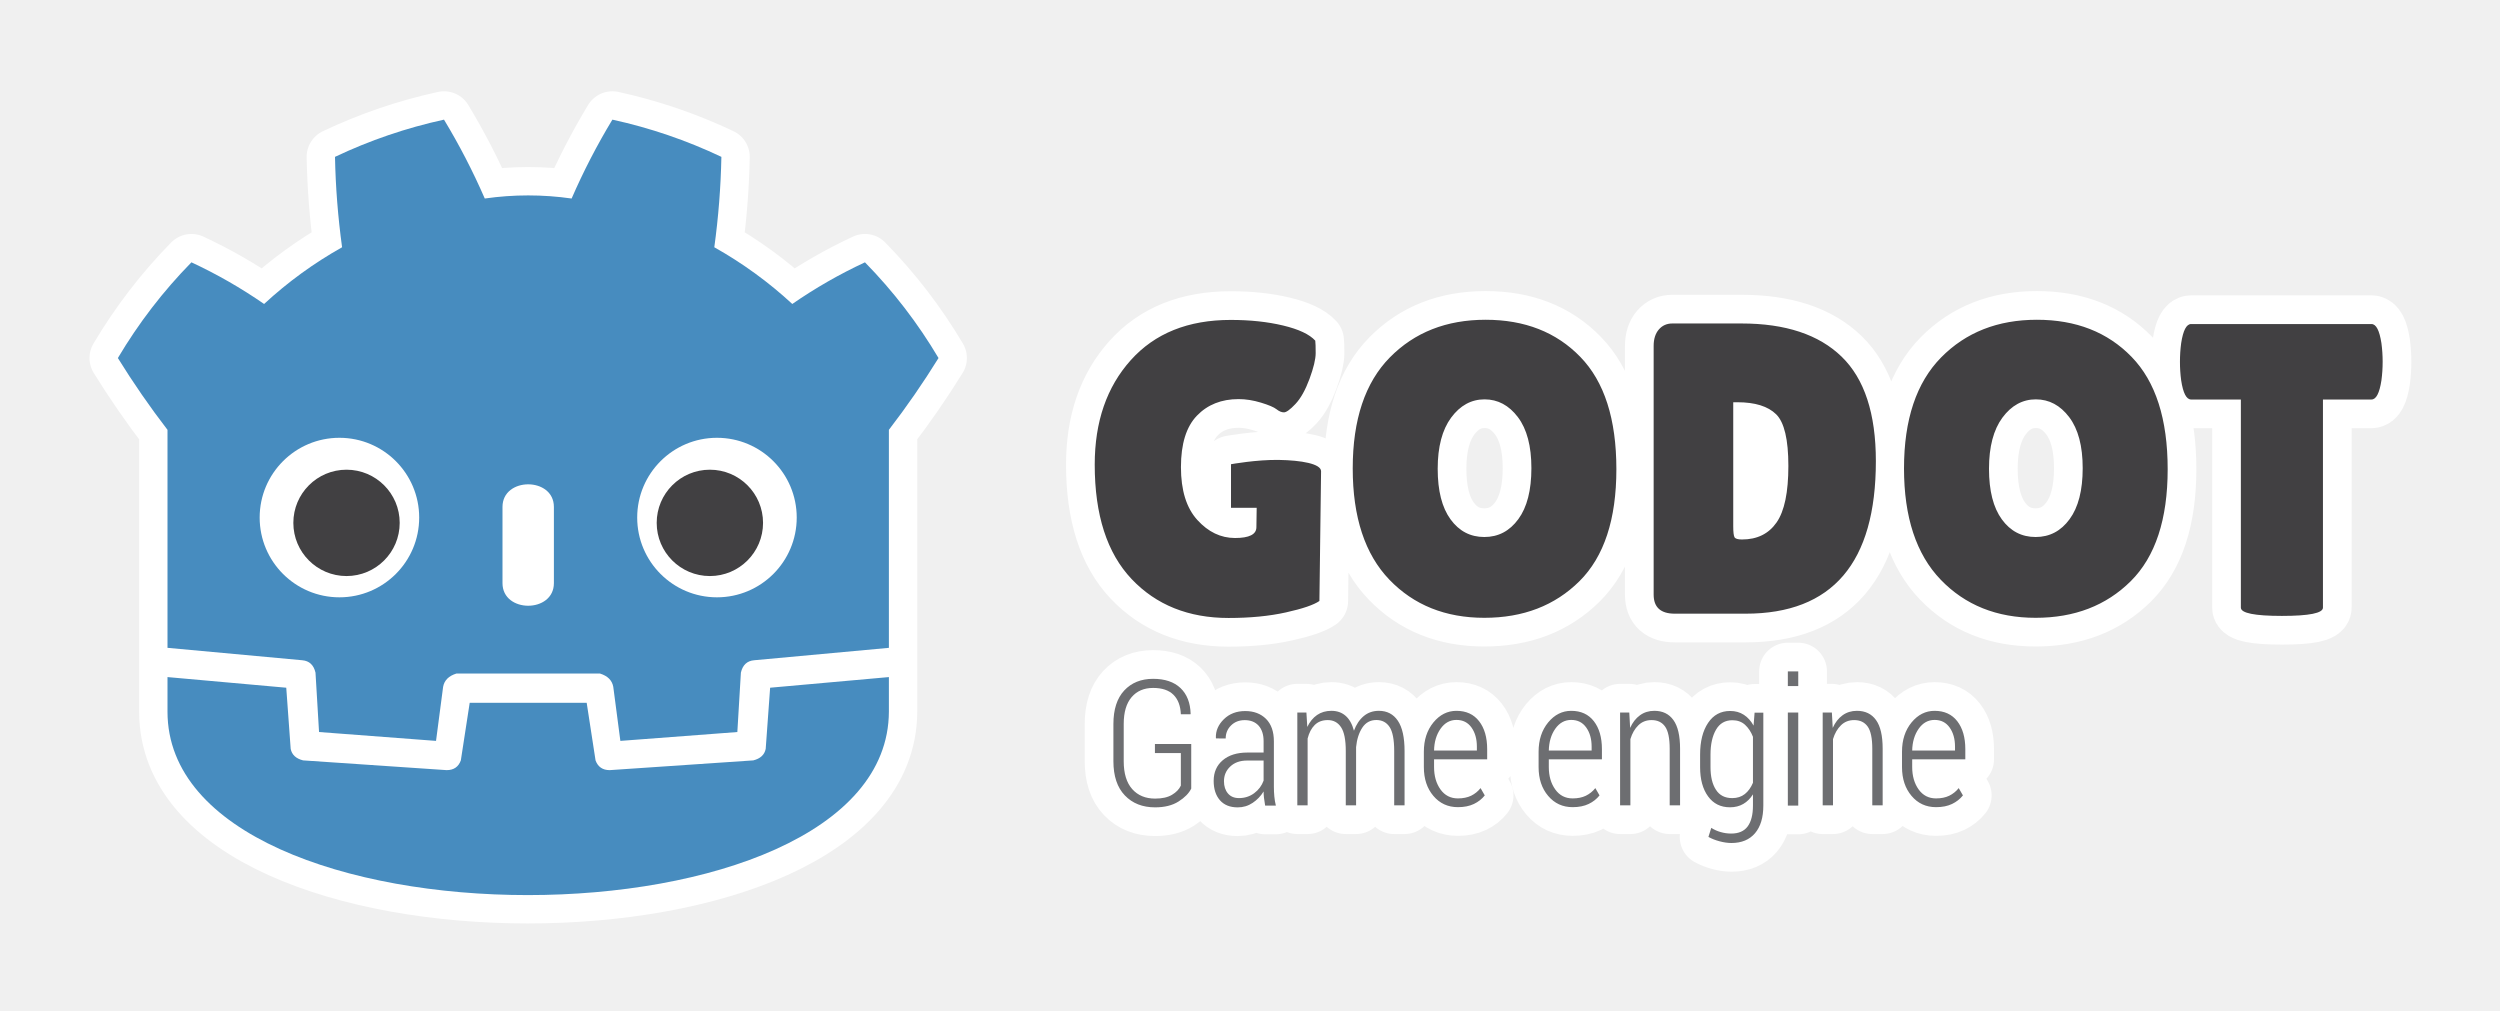
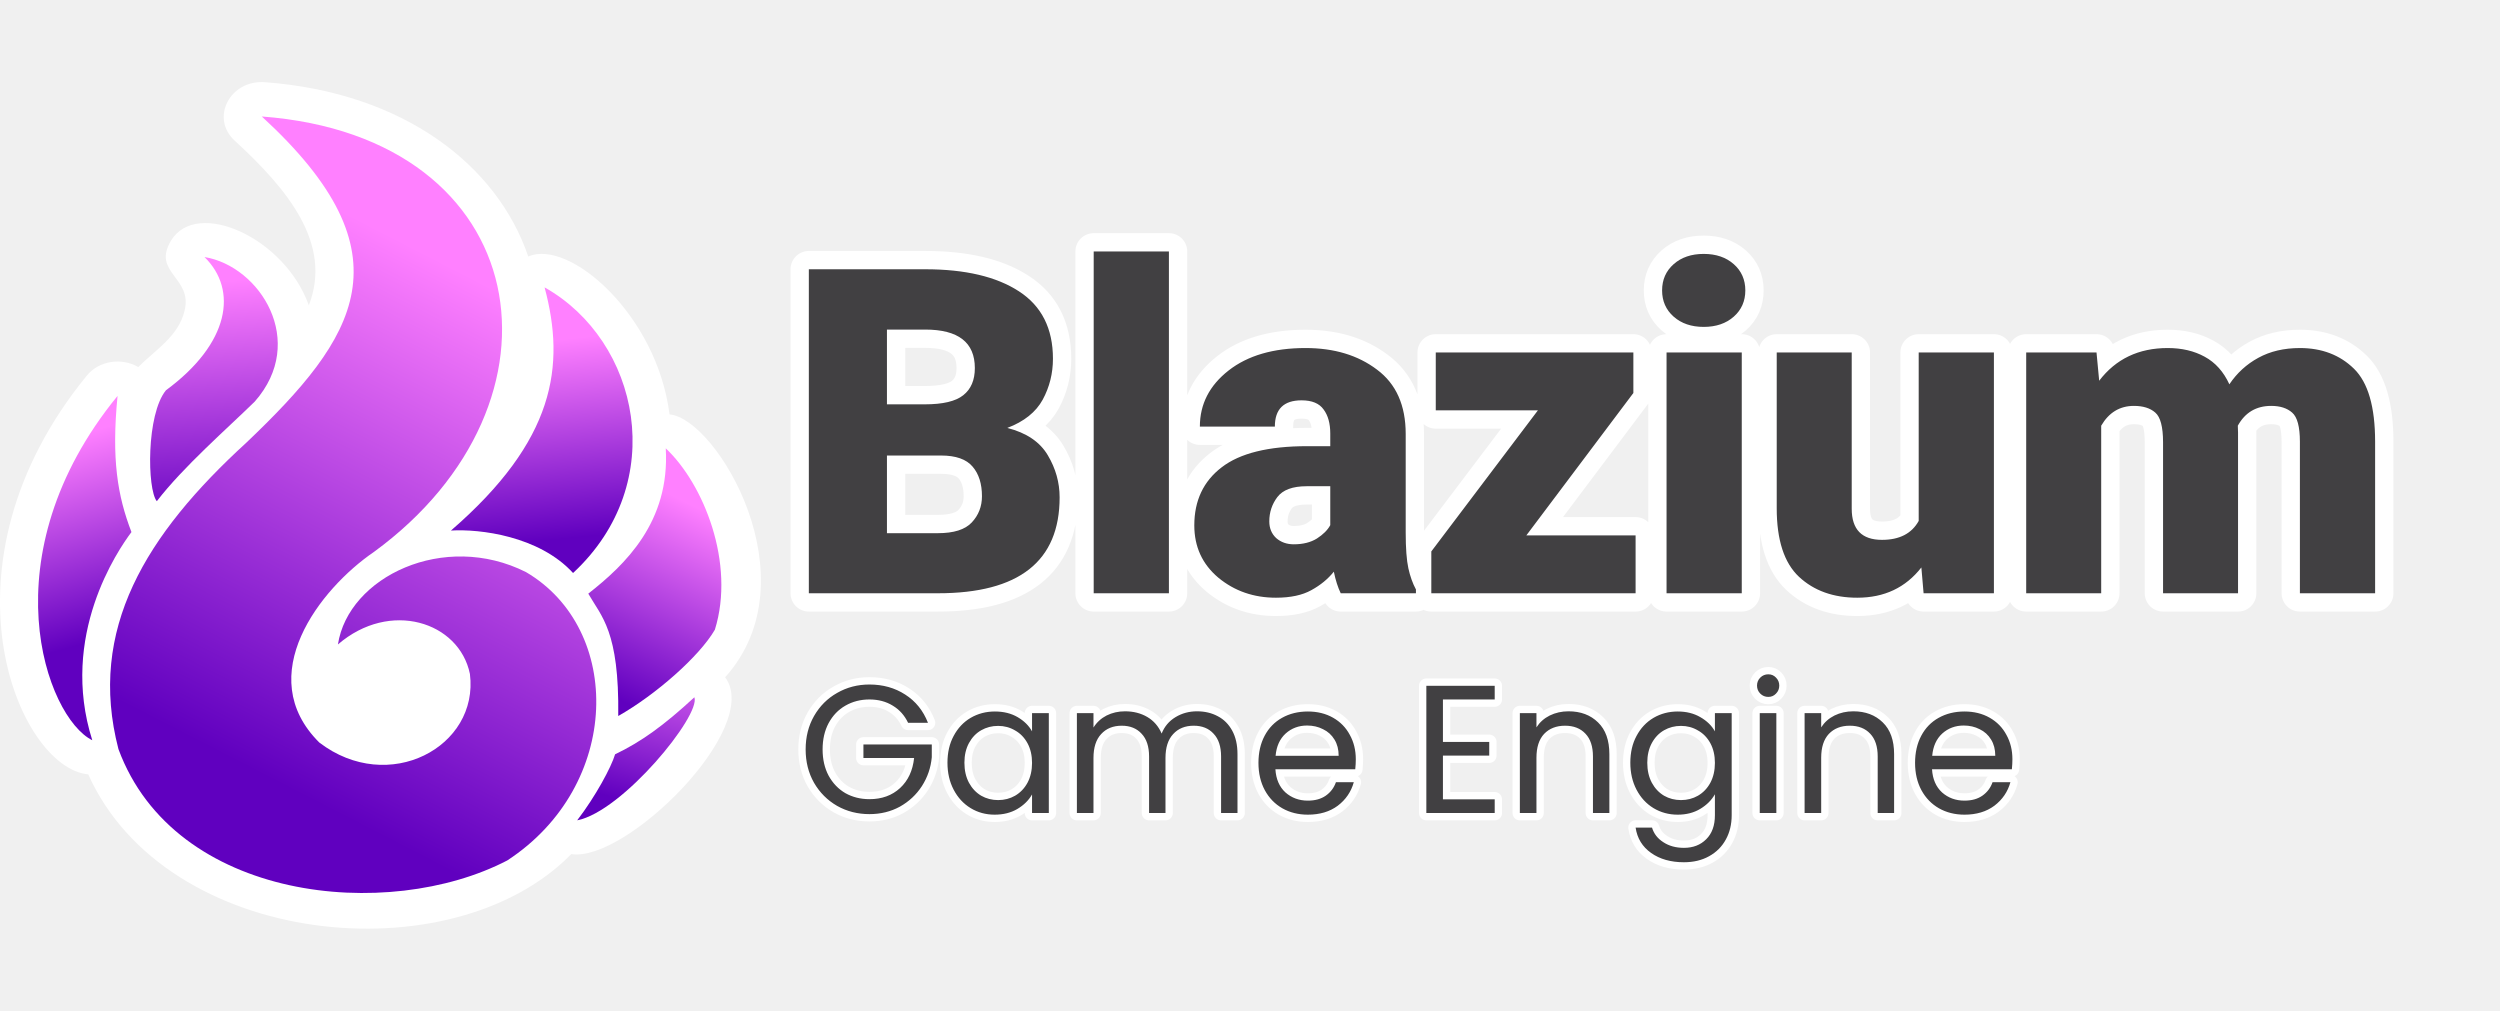
- <svg xmlns="http://www.w3.org/2000/svg" width="1024" height="414">
-   <path stroke="#fff" stroke-linejoin="round" stroke-width="23.5" d="M523.82 188.382c-9.142-.142-19.603 1.764-19.603 1.764v17.842h10.52l-.117 7.953c0 2.946-2.92 4.427-8.747 4.427-5.831 0-10.982-2.47-15.45-7.395-4.48-4.932-6.708-12.141-6.708-21.64 0-9.519 2.176-16.537 6.536-21.065 4.35-4.524 10.05-6.794 17.064-6.794 2.946 0 5.996.476 9.168 1.445 3.174.962 5.293 1.863 6.375 2.707 1.072.867 2.09 1.277 3.056 1.277.96 0 2.513-1.122 4.66-3.392 2.153-2.263 4.082-5.693 5.782-10.267 1.694-4.598 2.543-8.122 2.543-10.621 0-2.48-.054-4.19-.164-5.092-2.379-2.603-6.767-4.666-13.168-6.2-6.39-1.53-13.552-2.289-21.476-2.289-17.438 0-31.073 5.49-40.92 16.47-9.855 10.982-14.773 25.24-14.773 42.79 0 20.607 5.035 36.227 15.103 46.868 10.085 10.64 23.327 15.953 39.743 15.953 8.827 0 16.664-.76 23.51-2.289 6.853-1.523 11.41-3.088 13.676-4.67l.68-53.137c0-3.087-8.149-4.488-17.29-4.645zm84.247-24.804c-5.431 0-9.98 2.496-13.671 7.47-3.672 4.98-5.517 11.969-5.517 20.963 0 9.013 1.754 15.914 5.27 20.722 3.508 4.823 8.117 7.225 13.835 7.225 5.715 0 10.358-2.432 13.924-7.313q5.351-7.293 5.353-20.884c0-9.054-1.846-16.023-5.524-20.89q-5.51-7.292-13.67-7.293m-.083 89.477c-15.9 0-28.868-5.203-38.89-15.61q-15.016-15.624-15.017-45.592c0-19.992 5.063-35.128 15.191-45.435 10.131-10.293 23.209-15.444 39.228-15.444 16.016 0 28.954 5.058 38.795 15.204 9.858 10.126 14.778 25.477 14.778 46.009 0 20.546-5.034 35.828-15.114 45.856-10.08 10.008-23.062 15.012-38.971 15.012m101.95-88.298v50.788c0 2.37.176 3.866.515 4.493.337.624 1.358.937 3.052.937 6.232 0 10.954-2.328 14.181-6.97 3.235-4.636 4.835-12.356 4.835-23.168 0-10.817-1.674-17.865-5-21.139-3.344-3.283-8.64-4.94-15.884-4.94zm-32.599 78.798V141.681c0-2.832.704-5.067 2.126-6.724 1.413-1.632 3.25-2.461 5.521-2.461h28.357c17.994 0 31.664 4.54 40.994 13.597 9.347 9.054 14.02 23.31 14.02 42.784 0 41.66-17.778 62.486-53.326 62.486h-29.03c-5.769 0-8.662-2.597-8.662-7.808m156.544-79.977c-5.432 0-9.994 2.496-13.678 7.47q-5.507 7.471-5.508 20.963c0 9.013 1.758 15.914 5.262 20.722 3.505 4.823 8.119 7.225 13.837 7.225 5.717 0 10.363-2.432 13.924-7.313q5.354-7.293 5.355-20.884c0-9.054-1.843-16.023-5.522-20.89-3.68-4.861-8.23-7.293-13.67-7.293m-.087 89.477q-23.86 0-38.88-15.61-15.03-15.624-15.03-45.592c0-19.992 5.065-35.128 15.191-45.435 10.139-10.293 23.209-15.444 39.233-15.444 16.02 0 28.946 5.058 38.8 15.204 9.85 10.126 14.772 25.477 14.772 46.009 0 20.546-5.037 35.828-15.115 45.856-10.076 10.008-23.07 15.012-38.971 15.012m117.69-4.17c0 2.251-5.597 3.392-16.809 3.392-11.202 0-16.815-1.141-16.815-3.392v-85.248h-20.371c-1.928 0-3.286-2.597-4.077-7.818a56 56 0 0 1-.501-7.636c0-2.592.162-5.146.501-7.636.79-5.205 2.15-7.823 4.077-7.823h73.864c1.924 0 3.277 2.617 4.078 7.823.333 2.49.505 5.043.505 7.636 0 2.608-.172 5.152-.505 7.637-.8 5.22-2.154 7.817-4.078 7.817h-19.87z" />
-   <path fill="#414042" d="M523.82 188.382c-9.142-.142-19.603 1.764-19.603 1.764v17.842h10.52l-.117 7.953c0 2.946-2.92 4.427-8.747 4.427-5.831 0-10.982-2.47-15.45-7.395-4.48-4.932-6.708-12.141-6.708-21.64 0-9.519 2.176-16.537 6.536-21.065 4.35-4.524 10.05-6.794 17.064-6.794 2.946 0 5.996.476 9.168 1.445 3.174.962 5.293 1.863 6.375 2.707 1.072.867 2.09 1.277 3.056 1.277.96 0 2.513-1.122 4.66-3.392 2.153-2.263 4.082-5.693 5.782-10.267 1.694-4.598 2.543-8.122 2.543-10.621 0-2.48-.054-4.19-.164-5.092-2.379-2.603-6.767-4.666-13.168-6.2-6.39-1.53-13.552-2.289-21.476-2.289-17.438 0-31.073 5.49-40.92 16.47-9.855 10.982-14.773 25.24-14.773 42.79 0 20.607 5.035 36.227 15.103 46.868 10.085 10.64 23.327 15.953 39.743 15.953 8.827 0 16.664-.76 23.51-2.289 6.853-1.523 11.41-3.088 13.676-4.67l.68-53.137c0-3.087-8.149-4.488-17.29-4.645m84.247-24.804c-5.431 0-9.98 2.496-13.671 7.47-3.672 4.98-5.517 11.969-5.517 20.963 0 9.013 1.754 15.914 5.27 20.722 3.508 4.823 8.117 7.225 13.835 7.225 5.715 0 10.358-2.432 13.924-7.313q5.351-7.293 5.353-20.884c0-9.054-1.846-16.023-5.524-20.89q-5.51-7.292-13.67-7.293m-.083 89.477c-15.9 0-28.868-5.203-38.89-15.61q-15.016-15.624-15.017-45.592c0-19.992 5.063-35.128 15.191-45.435 10.131-10.293 23.209-15.444 39.228-15.444 16.016 0 28.954 5.058 38.795 15.204 9.858 10.126 14.778 25.477 14.778 46.009 0 20.546-5.034 35.828-15.114 45.856-10.08 10.008-23.062 15.012-38.971 15.012m101.95-88.298v50.788c0 2.37.176 3.866.515 4.493.337.624 1.358.937 3.052.937 6.232 0 10.954-2.328 14.181-6.97 3.235-4.636 4.835-12.356 4.835-23.168 0-10.817-1.674-17.865-5-21.139-3.344-3.283-8.64-4.94-15.884-4.94zm-32.599 78.798V141.681c0-2.832.704-5.067 2.126-6.724 1.413-1.632 3.25-2.461 5.521-2.461h28.357c17.994 0 31.664 4.54 40.994 13.597 9.347 9.054 14.02 23.31 14.02 42.784 0 41.66-17.778 62.486-53.326 62.486h-29.03c-5.769 0-8.662-2.597-8.662-7.808m156.544-79.977c-5.432 0-9.994 2.496-13.678 7.47q-5.507 7.471-5.508 20.963c0 9.013 1.758 15.914 5.262 20.722 3.505 4.823 8.119 7.225 13.837 7.225 5.717 0 10.363-2.432 13.924-7.313q5.354-7.293 5.355-20.884c0-9.054-1.843-16.023-5.522-20.89-3.68-4.861-8.23-7.293-13.67-7.293m-.087 89.477q-23.86 0-38.88-15.61-15.03-15.624-15.03-45.592c0-19.992 5.065-35.128 15.191-45.435 10.139-10.293 23.209-15.444 39.233-15.444 16.02 0 28.946 5.058 38.8 15.204 9.85 10.126 14.772 25.477 14.772 46.009 0 20.546-5.037 35.828-15.115 45.856-10.076 10.008-23.07 15.012-38.971 15.012m117.69-4.17c0 2.251-5.597 3.392-16.809 3.392-11.202 0-16.815-1.141-16.815-3.392v-85.248h-20.371c-1.928 0-3.286-2.597-4.077-7.818a56 56 0 0 1-.501-7.636c0-2.592.162-5.146.501-7.636.79-5.205 2.15-7.823 4.077-7.823h73.864c1.924 0 3.277 2.617 4.078 7.823.333 2.49.505 5.043.505 7.636 0 2.608-.172 5.152-.505 7.637-.8 5.22-2.154 7.817-4.078 7.817h-19.87z" />
-   <path stroke="#fff" stroke-linejoin="round" stroke-width="23.5" d="M487.93 322.997c-.94 1.926-2.664 3.691-5.188 5.289-2.52 1.607-5.722 2.406-9.611 2.406-5.132 0-9.259-1.617-12.394-4.887-3.122-3.243-4.686-7.92-4.686-14.022V296.57c0-5.97 1.473-10.548 4.431-13.743 2.95-3.17 6.903-4.78 11.84-4.78 4.824 0 8.564 1.27 11.212 3.781 2.639 2.519 4.025 6.038 4.146 10.532l-.066.2h-3.94c-.14-3.443-1.14-6.101-3.022-7.979-1.871-1.861-4.655-2.803-8.33-2.803-3.72 0-6.668 1.259-8.823 3.785-2.15 2.518-3.224 6.17-3.224 10.968v15.301q.001 7.462 3.476 11.382c2.316 2.592 5.438 3.892 9.38 3.892 2.876 0 5.19-.51 6.92-1.554 1.738-1.028 2.942-2.285 3.624-3.775V308.45h-10.618v-3.704h14.873zm19.557 3.902c2.336 0 4.416-.661 6.232-2.01 1.82-1.353 3.096-3.063 3.852-5.146v-8.224h-6.756q-4.31 0-6.896 2.442c-1.726 1.617-2.581 3.637-2.581 6.037 0 2.03.534 3.696 1.616 4.981 1.08 1.289 2.59 1.92 4.533 1.92m10.715 3.068a99 99 0 0 1-.48-3.225 22 22 0 0 1-.15-2.562 14.9 14.9 0 0 1-4.483 4.675c-1.836 1.236-3.878 1.848-6.128 1.848-3.147 0-5.567-.975-7.28-2.927-1.702-1.96-2.563-4.6-2.563-7.936 0-3.523 1.237-6.35 3.72-8.448 2.48-2.098 5.85-3.147 10.09-3.147h6.643v-4.672c0-2.686-.686-4.802-2.032-6.331-1.375-1.51-3.264-2.275-5.701-2.275-2.268 0-4.139.722-5.608 2.182-1.463 1.45-2.19 3.224-2.19 5.337l-3.944-.035-.07-.206c-.11-2.866.973-5.4 3.261-7.646 2.279-2.24 5.203-3.352 8.761-3.352 3.517 0 6.347 1.069 8.509 3.2q3.224 3.227 3.226 9.21v18.645c0 1.358.064 2.677.183 3.936a25 25 0 0 0 .627 3.729zm16.905-38.108.36 5.9c1-2.112 2.339-3.739 3.998-4.896q2.498-1.711 5.874-1.711c2.296 0 4.232.668 5.794 2.02 1.562 1.347 2.714 3.387 3.446 6.127.938-2.529 2.264-4.528 3.986-5.975 1.722-1.45 3.812-2.172 6.23-2.172 3.335 0 5.923 1.35 7.755 4.05 1.841 2.705 2.759 6.856 2.759 12.464v22.207h-4.246v-22.28c0-4.663-.645-7.946-1.9-9.834-1.261-1.89-3.071-2.842-5.41-2.842-2.462 0-4.384 1.04-5.767 3.152-1.375 2.112-2.223 4.754-2.531 7.945v23.86h-4.224v-22.258c0-4.554-.639-7.812-1.945-9.759-1.299-1.946-3.107-2.912-5.427-2.912-2.218 0-4.013.677-5.358 2.02-1.353 1.349-2.315 3.195-2.899 5.538v27.369h-4.22v-38.014zm61.457 3.021q-3.966 0-6.517 3.613c-1.705 2.415-2.585 5.392-2.656 8.938h17.537v-1.626c0-3.137-.736-5.75-2.21-7.822-1.482-2.075-3.53-3.103-6.154-3.103m.598 35.735c-4.099 0-7.451-1.543-10.055-4.621q-3.895-4.61-3.896-11.793v-6.313c0-4.798 1.303-8.798 3.912-11.979 2.616-3.167 5.758-4.75 9.441-4.75 3.983 0 7.068 1.413 9.27 4.246q3.313 4.257 3.312 11.434v4.171H587.39v3.162c0 3.68.882 6.744 2.635 9.19 1.757 2.45 4.144 3.666 7.136 3.666 2.077 0 3.888-.367 5.396-1.089a11.1 11.1 0 0 0 3.877-3.132l1.728 2.99c-1.148 1.456-2.634 2.633-4.45 3.505-1.811.868-4 1.312-6.551 1.312m46.411-35.734q-3.976 0-6.528 3.613-2.54 3.62-2.652 8.938h17.54v-1.626c0-3.137-.733-5.75-2.216-7.822-1.475-2.075-3.52-3.103-6.144-3.103m.593 35.735c-4.1 0-7.446-1.543-10.045-4.621q-3.91-4.61-3.91-11.793v-6.313c0-4.798 1.309-8.798 3.913-11.979 2.623-3.167 5.766-4.75 9.45-4.75 3.975 0 7.072 1.413 9.27 4.246 2.2 2.837 3.304 6.65 3.304 11.434v4.171h-21.755v3.162q0 5.52 2.647 9.19c1.747 2.45 4.124 3.666 7.125 3.666 2.087 0 3.888-.367 5.392-1.089a11.2 11.2 0 0 0 3.894-3.132l1.717 2.99c-1.15 1.456-2.633 2.633-4.451 3.505-1.81.868-3.997 1.312-6.55 1.312m23.189-38.755.345 6.284c1.014-2.23 2.353-3.962 4.034-5.166 1.667-1.21 3.63-1.824 5.887-1.824 3.396 0 5.998 1.256 7.804 3.78 1.826 2.518 2.73 6.434 2.73 11.749v23.191h-4.249V306.72c0-4.343-.636-7.377-1.9-9.137-1.258-1.76-3.107-2.636-5.513-2.636-2.158 0-3.968.701-5.419 2.126-1.457 1.412-2.543 3.294-3.267 5.666v27.134h-4.219V291.86zm33.27 22.395c0 3.858.73 6.926 2.213 9.208 1.465 2.304 3.695 3.443 6.671 3.443 2.04 0 3.757-.544 5.167-1.657 1.405-1.113 2.514-2.662 3.336-4.627V301.79c-.79-2.025-1.874-3.66-3.244-4.92-1.368-1.24-3.102-1.863-5.186-1.863-2.97 0-5.216 1.294-6.708 3.891-1.502 2.603-2.25 5.995-2.25 10.161zm-4.262-5.195c0-5.386 1.088-9.714 3.274-12.975 2.169-3.245 5.187-4.871 9.03-4.871 2.134 0 4.007.52 5.607 1.564 1.603 1.024 2.928 2.523 3.992 4.43l.412-5.287h3.581v38.048c0 4.871-1.13 8.646-3.4 11.317-2.271 2.66-5.499 4.009-9.666 4.009-1.5 0-3.11-.235-4.832-.691-1.724-.456-3.252-1.054-4.59-1.805l1.168-3.704a14.1 14.1 0 0 0 3.831 1.716 15.2 15.2 0 0 0 4.352.616q4.536-.001 6.71-2.905c1.452-1.961 2.18-4.798 2.18-8.553v-4.597c-1.079 1.71-2.402 3.024-3.97 3.93-1.563.912-3.39 1.368-5.448 1.368-3.818 0-6.814-1.496-8.976-4.486-2.167-2.983-3.255-6.965-3.255-11.93zm40.2 20.916h-4.266V291.86h4.266zm0-48.968h-4.266v-6.005h4.266zm13.774 10.852.346 6.284c1.016-2.23 2.35-3.962 4.027-5.166 1.677-1.21 3.643-1.824 5.89-1.824 3.397 0 6.01 1.256 7.82 3.78 1.821 2.518 2.717 6.434 2.717 11.749v23.191h-4.248V306.72c0-4.343-.635-7.377-1.897-9.137-1.268-1.76-3.103-2.636-5.517-2.636-2.157 0-3.962.701-5.412 2.126-1.455 1.412-2.545 3.294-3.266 5.666v27.134h-4.224V291.86zm42.074 3.021q-3.978 0-6.518 3.613-2.547 3.62-2.66 8.938h17.54v-1.626c0-3.137-.731-5.75-2.21-7.822-1.476-2.075-3.525-3.103-6.152-3.103m.602 35.735c-4.11 0-7.456-1.543-10.048-4.621q-3.903-4.61-3.903-11.793v-6.313c0-4.798 1.302-8.798 3.91-11.979q3.924-4.75 9.439-4.75c3.978 0 7.077 1.413 9.283 4.246 2.197 2.837 3.3 6.65 3.3 11.434v4.171h-21.76v3.162c0 3.68.887 6.744 2.642 9.19 1.754 2.45 4.133 3.666 7.137 3.666 2.08 0 3.88-.367 5.382-1.089a11.16 11.16 0 0 0 3.897-3.132l1.725 2.99c-1.156 1.456-2.64 2.633-4.454 3.505-1.81.868-3.998 1.312-6.55 1.312" />
-   <path fill="#6d6e71" d="M487.93 322.997c-.94 1.926-2.664 3.691-5.188 5.289-2.52 1.607-5.722 2.406-9.611 2.406-5.132 0-9.259-1.617-12.394-4.887-3.122-3.243-4.686-7.92-4.686-14.022V296.57c0-5.97 1.473-10.548 4.431-13.743 2.95-3.17 6.903-4.78 11.84-4.78 4.824 0 8.564 1.27 11.212 3.781 2.639 2.519 4.025 6.038 4.146 10.532l-.066.2h-3.94c-.14-3.443-1.14-6.101-3.022-7.979-1.871-1.861-4.655-2.803-8.33-2.803-3.72 0-6.668 1.259-8.823 3.785-2.15 2.518-3.224 6.17-3.224 10.968v15.301q.001 7.462 3.476 11.382c2.316 2.592 5.438 3.892 9.38 3.892 2.876 0 5.19-.51 6.92-1.554 1.738-1.028 2.942-2.285 3.624-3.775V308.45h-10.618v-3.704h14.873zm19.557 3.902c2.336 0 4.416-.661 6.232-2.01 1.82-1.353 3.096-3.063 3.852-5.146v-8.224h-6.756q-4.31 0-6.896 2.442c-1.726 1.617-2.581 3.637-2.581 6.037 0 2.03.534 3.696 1.616 4.981 1.08 1.289 2.59 1.92 4.533 1.92m10.715 3.068a99 99 0 0 1-.48-3.225 22 22 0 0 1-.15-2.562 14.9 14.9 0 0 1-4.483 4.675c-1.836 1.236-3.878 1.848-6.128 1.848-3.147 0-5.567-.975-7.28-2.927-1.702-1.96-2.563-4.6-2.563-7.936 0-3.523 1.237-6.35 3.72-8.448 2.48-2.098 5.85-3.147 10.09-3.147h6.643v-4.672c0-2.686-.686-4.802-2.032-6.331-1.375-1.51-3.264-2.275-5.701-2.275-2.268 0-4.139.722-5.608 2.182-1.463 1.45-2.19 3.224-2.19 5.337l-3.944-.035-.07-.206c-.11-2.866.973-5.4 3.261-7.646 2.279-2.24 5.203-3.352 8.761-3.352 3.517 0 6.347 1.069 8.509 3.2q3.224 3.227 3.226 9.21v18.645c0 1.358.064 2.677.183 3.936a25 25 0 0 0 .627 3.729zm16.905-38.108.36 5.9c1-2.112 2.339-3.739 3.998-4.896q2.498-1.711 5.874-1.711c2.296 0 4.232.668 5.794 2.02 1.562 1.347 2.714 3.387 3.446 6.127.938-2.529 2.264-4.528 3.986-5.975 1.722-1.45 3.812-2.172 6.23-2.172 3.335 0 5.923 1.35 7.755 4.05 1.841 2.705 2.759 6.856 2.759 12.464v22.207h-4.246v-22.28c0-4.663-.645-7.946-1.9-9.834-1.261-1.89-3.071-2.842-5.41-2.842-2.462 0-4.384 1.04-5.767 3.152-1.375 2.112-2.223 4.754-2.531 7.945v23.86h-4.224v-22.258c0-4.554-.639-7.812-1.945-9.759-1.299-1.946-3.107-2.912-5.427-2.912-2.218 0-4.013.677-5.358 2.02-1.353 1.349-2.315 3.195-2.899 5.538v27.369h-4.22v-38.014zm61.457 3.021q-3.966 0-6.517 3.613c-1.705 2.415-2.585 5.392-2.656 8.938h17.537v-1.626c0-3.137-.736-5.75-2.21-7.822-1.482-2.075-3.53-3.103-6.154-3.103m.598 35.735c-4.099 0-7.451-1.543-10.055-4.621q-3.895-4.61-3.896-11.793v-6.313c0-4.798 1.303-8.798 3.912-11.979 2.616-3.167 5.758-4.75 9.441-4.75 3.983 0 7.068 1.413 9.27 4.246q3.313 4.257 3.312 11.434v4.171H587.39v3.162c0 3.68.882 6.744 2.635 9.19 1.757 2.45 4.144 3.666 7.136 3.666 2.077 0 3.888-.367 5.396-1.089a11.1 11.1 0 0 0 3.877-3.132l1.728 2.99c-1.148 1.456-2.634 2.633-4.45 3.505-1.811.868-4 1.312-6.551 1.312m46.411-35.734q-3.976 0-6.528 3.613-2.54 3.62-2.652 8.938h17.54v-1.626c0-3.137-.733-5.75-2.216-7.822-1.475-2.075-3.52-3.103-6.144-3.103m.593 35.735c-4.1 0-7.446-1.543-10.045-4.621q-3.91-4.61-3.91-11.793v-6.313c0-4.798 1.309-8.798 3.913-11.979 2.623-3.167 5.766-4.75 9.45-4.75 3.975 0 7.072 1.413 9.27 4.246 2.2 2.837 3.304 6.65 3.304 11.434v4.171h-21.755v3.162q0 5.52 2.647 9.19c1.747 2.45 4.124 3.666 7.125 3.666 2.087 0 3.888-.367 5.392-1.089a11.2 11.2 0 0 0 3.894-3.132l1.717 2.99c-1.15 1.456-2.633 2.633-4.451 3.505-1.81.868-3.997 1.312-6.55 1.312m23.189-38.755.345 6.284c1.014-2.23 2.353-3.962 4.034-5.166 1.667-1.21 3.63-1.824 5.887-1.824 3.396 0 5.998 1.256 7.804 3.78 1.826 2.518 2.73 6.434 2.73 11.749v23.191h-4.249V306.72c0-4.343-.636-7.377-1.9-9.137-1.258-1.76-3.107-2.636-5.513-2.636-2.158 0-3.968.701-5.419 2.126-1.457 1.412-2.543 3.294-3.267 5.666v27.134h-4.219V291.86zm33.27 22.395c0 3.858.73 6.926 2.213 9.208 1.465 2.304 3.695 3.443 6.671 3.443 2.04 0 3.757-.544 5.167-1.657 1.405-1.113 2.514-2.662 3.336-4.627V301.79c-.79-2.025-1.874-3.66-3.244-4.92-1.368-1.24-3.102-1.863-5.186-1.863-2.97 0-5.216 1.294-6.708 3.891-1.502 2.603-2.25 5.995-2.25 10.161zm-4.262-5.195c0-5.386 1.088-9.714 3.274-12.975 2.169-3.245 5.187-4.871 9.03-4.871 2.134 0 4.007.52 5.607 1.564 1.603 1.024 2.928 2.523 3.992 4.43l.412-5.287h3.581v38.048c0 4.871-1.13 8.646-3.4 11.317-2.271 2.66-5.499 4.009-9.666 4.009-1.5 0-3.11-.235-4.832-.691-1.724-.456-3.252-1.054-4.59-1.805l1.168-3.704a14.1 14.1 0 0 0 3.831 1.716 15.2 15.2 0 0 0 4.352.616q4.536-.001 6.71-2.905c1.452-1.961 2.18-4.798 2.18-8.553v-4.597c-1.079 1.71-2.402 3.024-3.97 3.93-1.563.912-3.39 1.368-5.448 1.368-3.818 0-6.814-1.496-8.976-4.486-2.167-2.983-3.255-6.965-3.255-11.93zm40.2 20.916h-4.266V291.86h4.266zm0-48.968h-4.266v-6.005h4.266zm13.774 10.852.346 6.284c1.016-2.23 2.35-3.962 4.027-5.166 1.677-1.21 3.643-1.824 5.89-1.824 3.397 0 6.01 1.256 7.82 3.78 1.821 2.518 2.717 6.434 2.717 11.749v23.191h-4.248V306.72c0-4.343-.635-7.377-1.897-9.137-1.268-1.76-3.103-2.636-5.517-2.636-2.157 0-3.962.701-5.412 2.126-1.455 1.412-2.545 3.294-3.266 5.666v27.134h-4.224V291.86zm42.074 3.021q-3.978 0-6.518 3.613-2.547 3.62-2.66 8.938h17.54v-1.626c0-3.137-.731-5.75-2.21-7.822-1.476-2.075-3.525-3.103-6.152-3.103m.602 35.735c-4.11 0-7.456-1.543-10.048-4.621q-3.903-4.61-3.903-11.793v-6.313c0-4.798 1.302-8.798 3.91-11.979q3.924-4.75 9.439-4.75c3.978 0 7.077 1.413 9.283 4.246 2.197 2.837 3.3 6.65 3.3 11.434v4.171h-21.76v3.162c0 3.68.887 6.744 2.642 9.19 1.754 2.45 4.133 3.666 7.137 3.666 2.08 0 3.88-.367 5.382-1.089a11.16 11.16 0 0 0 3.897-3.132l1.725 2.99c-1.156 1.456-2.64 2.633-4.454 3.505-1.81.868-3.998 1.312-6.55 1.312" />
-   <g fill="#fff" transform="translate(30.492 21.054)scale(.363)">
-     <path d="M105 673v33q407 354 814 0v-33z" />
-     <path fill="none" stroke="#fff" stroke-linejoin="round" stroke-width="64" d="M105 745c0 276 813 276 814 0V427q30-39 56-81-35-59-83-108-43 20-82 47-40-37-88-64 7-51 8-102-59-28-123-42-26 43-46 89-49-7-98 0-20-46-46-89-64 14-123 42 1 51 8 102-48 27-88 64-39-27-82-47-48 49-83 108 26 42 56 81v318z" />
-     <path fill="#478cbf" d="m105 673 152 14q12 1 15 14l4 67 132 10 8-61q2-11 15-15h162q13 4 15 15l8 61 132-10 4-67q3-13 15-14l152-14V427q30-39 56-81-35-59-83-108-43 20-82 47-40-37-88-64 7-51 8-102-59-28-123-42-26 43-46 89-49-7-98 0-20-46-46-89-64 14-123 42 1 51 8 102-48 27-88 64-39-27-82-47-48 49-83 108 26 42 56 81zm0 33v39c0 276 813 276 814 0v-39l-134 12-5 69q-2 10-14 13l-162 11q-12 0-16-11l-10-65H446l-10 65q-4 11-16 11l-162-11q-12-3-14-13l-5-69z" />
-     <path d="M483 600c0 34 58 34 58 0v-86c0-34-58-34-58 0z" />
-     <circle cx="725" cy="526" r="90" />
-     <circle cx="299" cy="526" r="90" />
-   </g>
-   <g fill="#414042" transform="translate(30.492 21.054)scale(.363)">
-     <circle cx="307" cy="532" r="60" />
-     <circle cx="717" cy="532" r="60" />
+ <svg xmlns="http://www.w3.org/2000/svg" xmlns:xlink="http://www.w3.org/1999/xlink" xml:space="preserve" width="1024" height="414">
+   <defs>
+     <linearGradient xlink:href="#a" id="b" x1="345.488" x2="326.393" y1="537.545" y2="278.277" gradientTransform="translate(25.645)" gradientUnits="userSpaceOnUse" />
+     <linearGradient id="a">
+       <stop offset="0" stop-color="#6000bf" />
+       <stop offset="1" stop-color="#ff80ff" />
+     </linearGradient>
+     <linearGradient xlink:href="#a" id="c" x1="628.385" x2="605.516" y1="554.552" y2="345.675" gradientTransform="translate(25.645)" gradientUnits="userSpaceOnUse" />
+     <linearGradient xlink:href="#a" id="d" x1="711.173" x2="813.123" y1="702.796" y2="513.799" gradientTransform="translate(25.645)" gradientUnits="userSpaceOnUse" />
+     <linearGradient xlink:href="#a" id="e" x1="263.133" x2="199.507" y1="648.504" y2="445.445" gradientTransform="translate(25.645)" gradientUnits="userSpaceOnUse" />
+     <linearGradient xlink:href="#a" id="f" x1="760.851" x2="818.785" y1="829.706" y2="638.514" gradientTransform="translate(25.645)" gradientUnits="userSpaceOnUse" />
+     <linearGradient xlink:href="#a" id="g" x1="447.231" x2="722.686" y1="825.105" y2="341.161" gradientTransform="translate(25.645)" gradientUnits="userSpaceOnUse" />
+   </defs>
+   <path fill="#414042" stroke="#fff" stroke-linecap="round" stroke-linejoin="round" stroke-width="15" d="M 434.022,203.716 Q 434.022,243 384.165,243 H 331.3 V 110.291 h 47.67 q 24.518,0 38.372,9.024 13.945,9.023 13.945,27.617 0,9.024 -4.192,16.771 -4.193,7.656 -14.493,11.576 11.758,3.007 16.589,11.21 4.83,8.112 4.83,17.227 z m -70.73,-68.724 v 30.625 h 15.495 q 11.12,0 15.769,-3.737 4.74,-3.737 4.74,-11.12 0,-15.768 -20.326,-15.768 z m 38.92,68.268 q 0,-7.656 -3.828,-12.122 -3.828,-4.557 -12.943,-4.557 h -22.149 v 31.81 h 20.873 q 9.753,0 13.854,-4.375 4.193,-4.467 4.193,-10.756 M 478.785,103 V 243 H 447.978 V 103 Z m 70.375,140 q -1.732,-3.555 -2.826,-8.841 -3.554,4.466 -9.205,7.565 -5.56,3.099 -14.492,3.099 -13.672,0 -23.607,-8.203 -9.844,-8.295 -9.844,-21.42 0,-15.22 11.21,-23.789 11.212,-8.659 35.001,-8.659 h 9.48 v -5.195 q 0,-6.198 -2.735,-9.844 -2.643,-3.737 -9.024,-3.737 -10.937,0 -10.937,10.756 h -30.716 q 0,-13.763 11.757,-22.97 11.758,-9.205 31.537,-9.205 17.591,0 29.258,8.841 11.758,8.75 11.758,26.341 v 40.378 q 0,9.662 1.093,14.675 1.094,4.922 3.1,8.659 V 243 Z m -19.232,-20.052 q 5.651,0 9.48,-2.37 3.828,-2.46 5.468,-5.469 v -15.95 h -9.661 q -8.66,0 -12.032,4.466 -3.28,4.375 -3.28,9.935 0,4.193 2.825,6.836 2.916,2.552 7.2,2.552 m 58.162,-54.87 V 144.38 h 80.937 v 16.589 l -43.84,58.333 h 44.752 V 243 h -83.672 v -17.135 l 43.659,-57.787 z m 92.706,-49.128 q 0,-6.562 4.74,-10.755 4.739,-4.193 12.304,-4.193 7.565,0 12.305,4.193 4.74,4.193 4.74,10.755 0,6.563 -4.74,10.756 -4.74,4.192 -12.305,4.192 -7.565,0 -12.305,-4.192 -4.74,-4.192 -4.74,-10.756 z m 32.63,25.43 V 243 h -30.807 v -98.62 z m 74.477,98.62 -0.912,-10.573 q -9.661,12.396 -26.25,12.396 -14.674,0 -23.88,-8.568 -9.115,-8.568 -9.115,-28.073 V 144.38 h 30.717 v 63.985 q 0,12.76 12.395,12.76 10.756,0 15.04,-7.747 V 144.38 h 30.807 V 243 Z m 86.143,-76.745 q -8.659,0 -13.398,8.112 V 243 H 829.93 v -98.62 h 28.803 l 1.093,11.576 q 10.209,-13.399 28.073,-13.399 8.66,0 15.13,3.555 6.563,3.554 10.118,11.302 4.648,-6.927 11.849,-10.846 7.291,-4.01 17.044,-4.01 13.49,0 22.148,8.476 8.66,8.476 8.66,29.896 V 243 H 942.04 v -62.07 q 0,-9.206 -3.19,-11.94 -3.1,-2.735 -8.568,-2.735 -9.206,0 -13.672,8.112 0.091,1.367 0.091,2.826 V 243 h -30.716 v -61.888 q 0,-9.388 -3.19,-12.123 -3.099,-2.734 -8.75,-2.734 z" aria-label="Blazium" font-family="Roboto" font-size="186.667" font-weight="900" letter-spacing="-4" paint-order="stroke fill markers" style="line-height:1.25;-inkscape-font-specification:&quot;Roboto Heavy&quot;" />
+   <path fill="#414042" stroke="#fff" stroke-linecap="round" stroke-linejoin="round" stroke-width="6" d="m 371.952,296.056 q -2.165,-4.555 -6.272,-7.019 -4.106,-2.538 -9.557,-2.538 -5.45,0 -9.856,2.538 -4.33,2.464 -6.87,7.168 -2.463,4.63 -2.463,10.752 0,6.122 2.464,10.752 2.538,4.63 6.869,7.168 4.405,2.464 9.856,2.464 7.616,0 12.544,-4.554 4.928,-4.554 5.75,-12.32 h -20.758 v -5.526 h 28 v 5.227 q -0.597,6.421 -4.032,11.797 -3.435,5.302 -9.035,8.438 -5.6,3.061 -12.469,3.061 -7.243,0 -13.216,-3.36 -5.973,-3.435 -9.483,-9.483 -3.434,-6.048 -3.434,-13.664 0,-7.616 3.434,-13.664 3.51,-6.122 9.483,-9.482 5.973,-3.435 13.216,-3.435 8.288,0 14.635,4.107 6.421,4.106 9.333,11.573 z m 16.128,16.352 q 0,-6.272 2.539,-10.976 2.539,-4.779 6.944,-7.392 4.48,-2.613 9.93,-2.613 5.377,0 9.334,2.314 3.957,2.314 5.899,5.824 V 292.1 h 6.869 v 40.917 h -6.87 V 325.4 q -2.015,3.584 -6.047,5.973 -3.958,2.315 -9.259,2.315 -5.45,0 -9.856,-2.688 -4.406,-2.688 -6.944,-7.541 -2.538,-4.853 -2.539,-11.051 m 34.646,0.075 q 0,-4.63 -1.867,-8.064 -1.867,-3.434 -5.077,-5.227 -3.136,-1.867 -6.944,-1.867 -3.808,0 -6.944,1.792 -3.136,1.792 -5.003,5.227 -1.867,3.435 -1.867,8.064 0,4.704 1.867,8.213 1.867,3.435 5.003,5.302 3.136,1.792 6.944,1.792 3.808,0 6.944,-1.792 3.21,-1.867 5.077,-5.302 1.867,-3.509 1.867,-8.138 m 67.573,-21.131 q 4.779,0 8.512,2.016 3.733,1.941 5.899,5.899 2.165,3.957 2.165,9.632 v 24.117 h -6.72 v -23.147 q 0,-6.122 -3.061,-9.333 -2.987,-3.285 -8.139,-3.285 -5.301,0 -8.437,3.434 -3.136,3.36 -3.136,9.782 v 22.549 h -6.72 v -23.147 q 0,-6.122 -3.062,-9.333 -2.986,-3.285 -8.138,-3.285 -5.302,0 -8.438,3.434 -3.136,3.36 -3.136,9.782 v 22.549 h -6.794 v -40.917 h 6.794 v 5.898 q 2.016,-3.21 5.376,-4.928 3.435,-1.717 7.542,-1.717 5.152,0 9.11,2.315 3.956,2.314 5.898,6.794 1.717,-4.33 5.674,-6.72 3.957,-2.39 8.811,-2.389 m 65.035,19.637 q 0,1.942 -0.224,4.107 h -32.704 q 0.373,6.048 4.106,9.483 3.808,3.36 9.184,3.36 4.406,0 7.318,-2.016 2.987,-2.091 4.181,-5.526 h 7.318 q -1.643,5.899 -6.571,9.632 -4.928,3.659 -12.246,3.659 -5.824,0 -10.453,-2.613 -4.555,-2.614 -7.168,-7.392 -2.613,-4.854 -2.613,-11.2 0,-6.347 2.538,-11.126 2.54,-4.778 7.094,-7.317 4.63,-2.613 10.602,-2.613 5.825,0 10.305,2.538 4.48,2.539 6.869,7.019 2.464,4.405 2.464,10.005 m -7.019,-1.418 q 0,-3.883 -1.717,-6.646 -1.717,-2.837 -4.704,-4.256 -2.912,-1.493 -6.496,-1.493 -5.152,0 -8.81,3.285 -3.585,3.286 -4.107,9.11 z m 42.71,-23.072 v 17.397 h 18.965 v 5.6 h -18.965 v 17.92 h 21.205 v 5.6 h -28 v -52.117 h 28 v 5.6 z m 51.445,4.853 q 7.467,0 12.096,4.555 4.63,4.48 4.63,12.992 v 24.117 h -6.72 v -23.147 q 0,-6.122 -3.062,-9.333 -3.061,-3.285 -8.363,-3.285 -5.376,0 -8.586,3.36 -3.136,3.36 -3.136,9.781 v 22.624 h -6.795 v -40.917 h 6.795 v 5.824 q 2.016,-3.136 5.45,-4.854 3.51,-1.717 7.691,-1.717 m 44.725,0.075 q 5.302,0 9.259,2.314 4.032,2.315 5.973,5.824 V 292.1 h 6.87 v 41.813 q 0,5.6 -2.39,9.93 -2.389,4.406 -6.869,6.87 -4.405,2.464 -10.304,2.464 -8.064,0 -13.44,-3.808 -5.376,-3.808 -6.347,-10.379 h 6.72 q 1.12,3.734 4.63,5.974 3.509,2.314 8.437,2.314 5.6,0 9.11,-3.509 3.583,-3.51 3.583,-9.856 v -8.587 q -2.016,3.584 -5.973,5.974 -3.957,2.39 -9.259,2.39 -5.45,0 -9.93,-2.689 -4.406,-2.688 -6.944,-7.541 -2.539,-4.854 -2.539,-11.051 0,-6.272 2.539,-10.976 2.538,-4.779 6.944,-7.392 4.48,-2.613 9.93,-2.613 z m 15.232,21.056 q 0,-4.63 -1.866,-8.064 -1.866,-3.434 -5.078,-5.227 -3.136,-1.867 -6.944,-1.867 -3.808,0 -6.944,1.792 -3.136,1.792 -5.002,5.227 -1.866,3.435 -1.867,8.064 0,4.704 1.867,8.213 1.866,3.435 5.002,5.302 3.136,1.792 6.944,1.792 3.808,0 6.944,-1.792 3.211,-1.867 5.078,-5.302 1.866,-3.509 1.866,-8.138 m 21.878,-27.03 q -1.942,0 -3.286,-1.344 -1.344,-1.344 -1.344,-3.285 0,-1.941 1.344,-3.285 1.344,-1.344 3.286,-1.344 1.866,0 3.136,1.344 1.344,1.344 1.344,3.285 0,1.941 -1.344,3.285 -1.27,1.344 -3.136,1.344 m 3.285,6.646 v 40.917 h -6.795 V 292.1 Z m 31.51,-0.747 q 7.466,0 12.095,4.555 4.63,4.48 4.63,12.992 v 24.117 h -6.72 V 309.87 q 0,-6.122 -3.062,-9.333 -3.06,-3.285 -8.362,-3.285 -5.376,0 -8.587,3.36 -3.136,3.36 -3.136,9.781 v 22.624 h -6.795 V 292.1 h 6.795 v 5.824 q 2.016,-3.136 5.45,-4.854 3.51,-1.717 7.691,-1.717 z m 65.183,19.637 q 0,1.942 -0.224,4.107 h -32.704 q 0.374,6.048 4.107,9.483 3.808,3.36 9.184,3.36 4.405,0 7.317,-2.016 2.987,-2.09 4.182,-5.526 h 7.317 q -1.643,5.9 -6.57,9.632 -4.929,3.66 -12.246,3.66 -5.824,0 -10.453,-2.614 -4.555,-2.614 -7.168,-7.392 -2.614,-4.854 -2.614,-11.2 0,-6.347 2.539,-11.126 2.539,-4.779 7.093,-7.317 4.63,-2.613 10.603,-2.613 5.824,0 10.304,2.538 4.48,2.539 6.87,7.019 2.463,4.405 2.463,10.005 m -7.018,-1.418 q 0,-3.883 -1.718,-6.646 -1.717,-2.837 -4.704,-4.256 -2.912,-1.493 -6.496,-1.493 -5.152,0 -8.81,3.285 -3.584,3.286 -4.107,9.11 z" aria-label="Game Engine" font-family="Poppins" font-size="74.667" paint-order="stroke fill markers" style="line-height:1.25;-inkscape-font-specification:Poppins" />
+   <path fill="#fff" d="m 427.672,64.773 c -33.418,-2.779 -52.502,37.927 -28.973,61.835 50.595,51.394 93.803,109.201 70.914,174.34 -23.163,-71.945 -107.181,-113.132 -131.633,-68.656 -18.796,34.189 20.889,38.885 12.844,74.403 -5.888,27.089 -27.787,41.293 -44.29,59.586 -15.817,-10.287 -37.44,-6.828 -49.054,8.892 -148.55,201.165 -65.785,415.381 1.265,422.192 74.442,183.718 348.019,213.288 461.726,84.373 51.942,9.215 183.187,-133.865 147.09,-187.138 C 951.885,590.855 859.294,420.415 814.414,416.39 802.386,310.456 718.273,230.302 679.368,249.269 649.683,152.632 560.555,75.831 427.672,64.773 Z" color="#000" paint-order="markers stroke fill" style="-inkscape-stroke:none" transform="matrix(.42848 0 0 .387 -74.722 8.6)" />
+   <g color="#000" paint-order="markers stroke fill">
+     <path fill="url(#b)" d="m 333.041,390.832 c 60.956,-49.645 68.888,-106.282 36.834,-141.001 52.955,9.639 98.778,89.197 48.017,153.006 -26.657,28.88 -68.133,68.803 -93.604,105.416 -9.271,-12.442 -10.125,-91.913 8.753,-117.421 z" style="-inkscape-stroke:none" transform="matrix(.42848 0 0 .387 -74.722 8.6)" />
+     <path fill="url(#c)" d="m 605.468,539.317 c 99.495,-95.417 109.652,-174.007 89.512,-257.379 90.54,56.344 120.323,206.655 27.218,302.306 -32.452,-39.308 -89.422,-46.801 -116.73,-44.926 z" style="-inkscape-stroke:none" transform="matrix(.42848 0 0 .387 -74.722 8.6)" />
+     <path fill="url(#d)" d="m 765.397,735.61 c 1.027,-90.005 -16.07,-105.169 -28.652,-129.511 34.981,-30.439 78.22,-75.638 74.074,-153.8 36.265,37.795 66.663,121.656 46.942,191.96 -14.859,28.349 -56.524,68.798 -92.364,91.35 z" style="-inkscape-stroke:none" transform="matrix(.42848 0 0 .387 -74.722 8.6)" />
+     <path fill="url(#e)" d="m 286.772,396.801 c -5.933,67.162 -0.014,105.765 13.279,144.12 C 286.963,560.259 230.933,650.697 262.607,761.242 218.558,737.233 161.826,566.002 286.772,396.801 Z" style="-inkscape-stroke:none" transform="matrix(.42848 0 0 .387 -74.722 8.6)" />
+     <path fill="url(#f)" d="m 726.132,846.03 c 17.736,-25.59 32.55,-56.278 36.255,-69.905 25.026,-13.294 46.489,-30.414 75.78,-60.351 6.376,19.042 -68.605,120.855 -112.035,130.255 z" style="-inkscape-stroke:none" transform="matrix(.42848 0 0 .387 -74.722 8.6)" />
+     <path fill="url(#g)" d="m 287.624,770.662 c -29.781,-126.684 26.211,-227.139 122.275,-324.391 105.332,-111.102 158.665,-199.02 14.749,-345.209 261.967,21.801 302.853,302.608 107.166,460.898 -51.666,39.082 -116.359,131.072 -52.202,201.699 66.221,56.081 152.881,4.625 143.984,-72.616 C 613.313,635.784 547.105,612.403 497.426,659.869 507.381,588.255 598.947,539.692 677.165,583.255 770.053,643.46 769.049,809.072 659.32,888.466 545.235,954.136 341.346,931.823 287.624,770.662 Z" style="-inkscape-stroke:none" transform="matrix(.42848 0 0 .387 -74.722 8.6)" />
  </g>
</svg>
